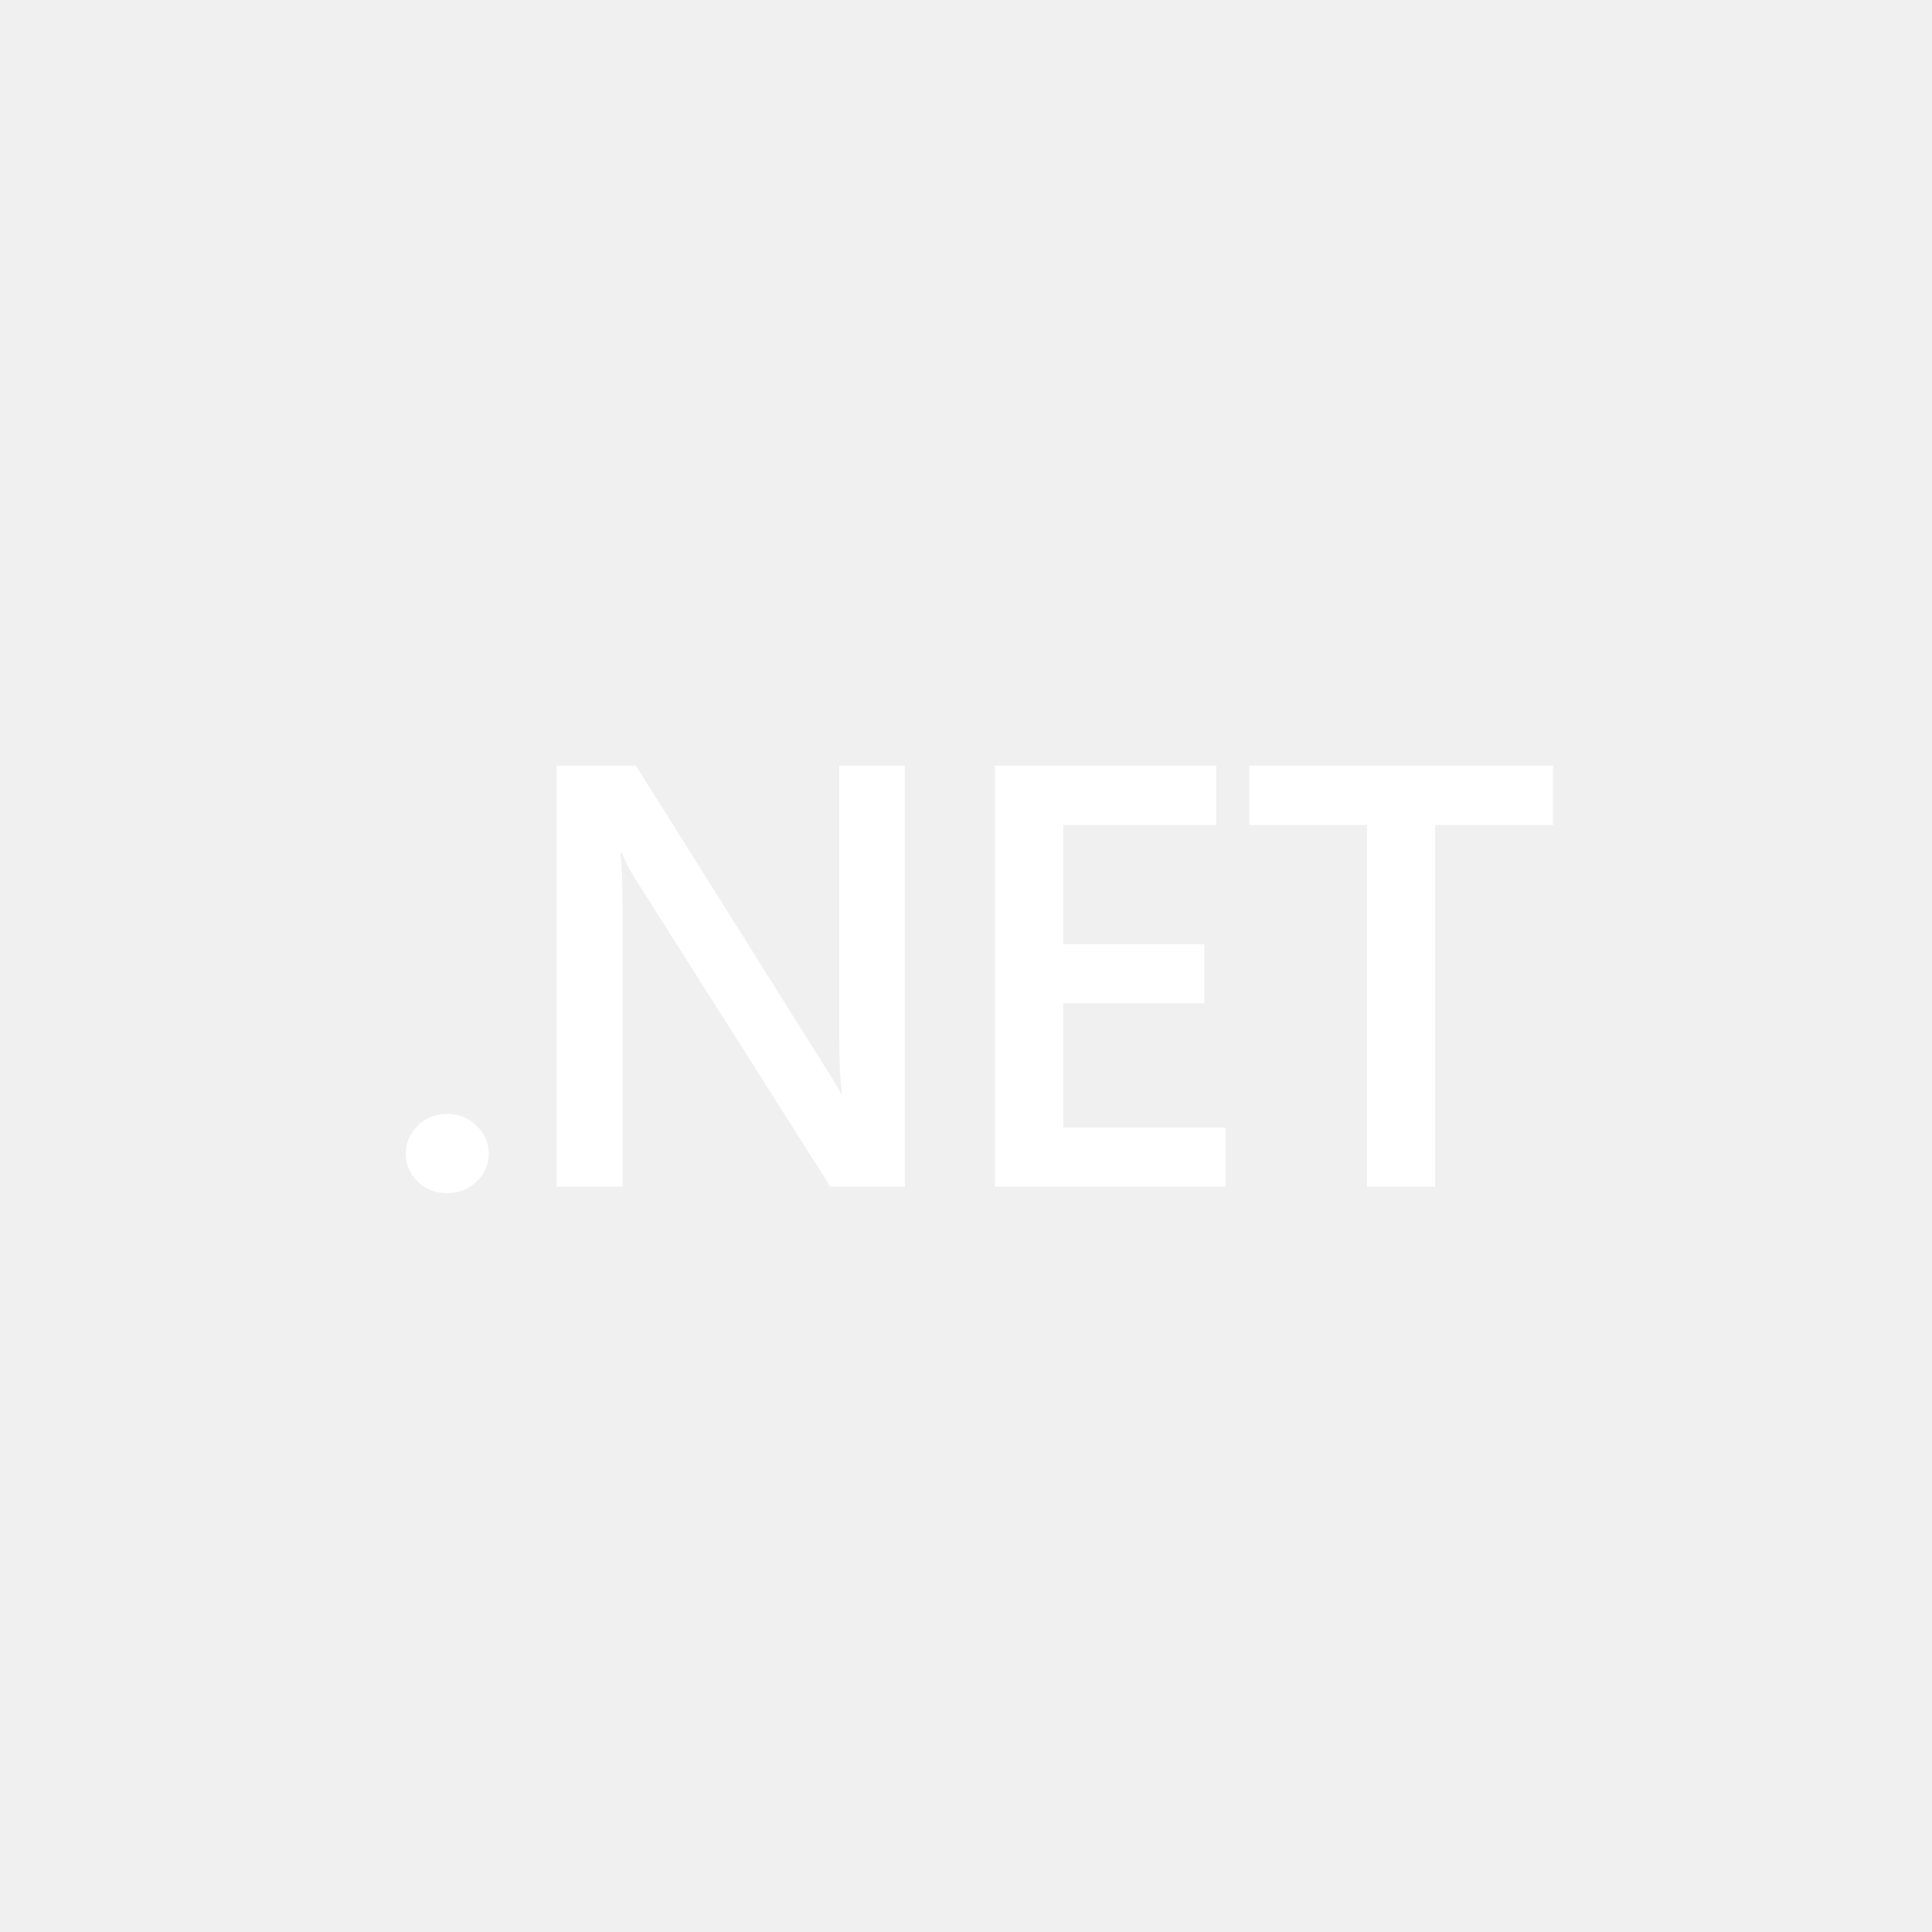
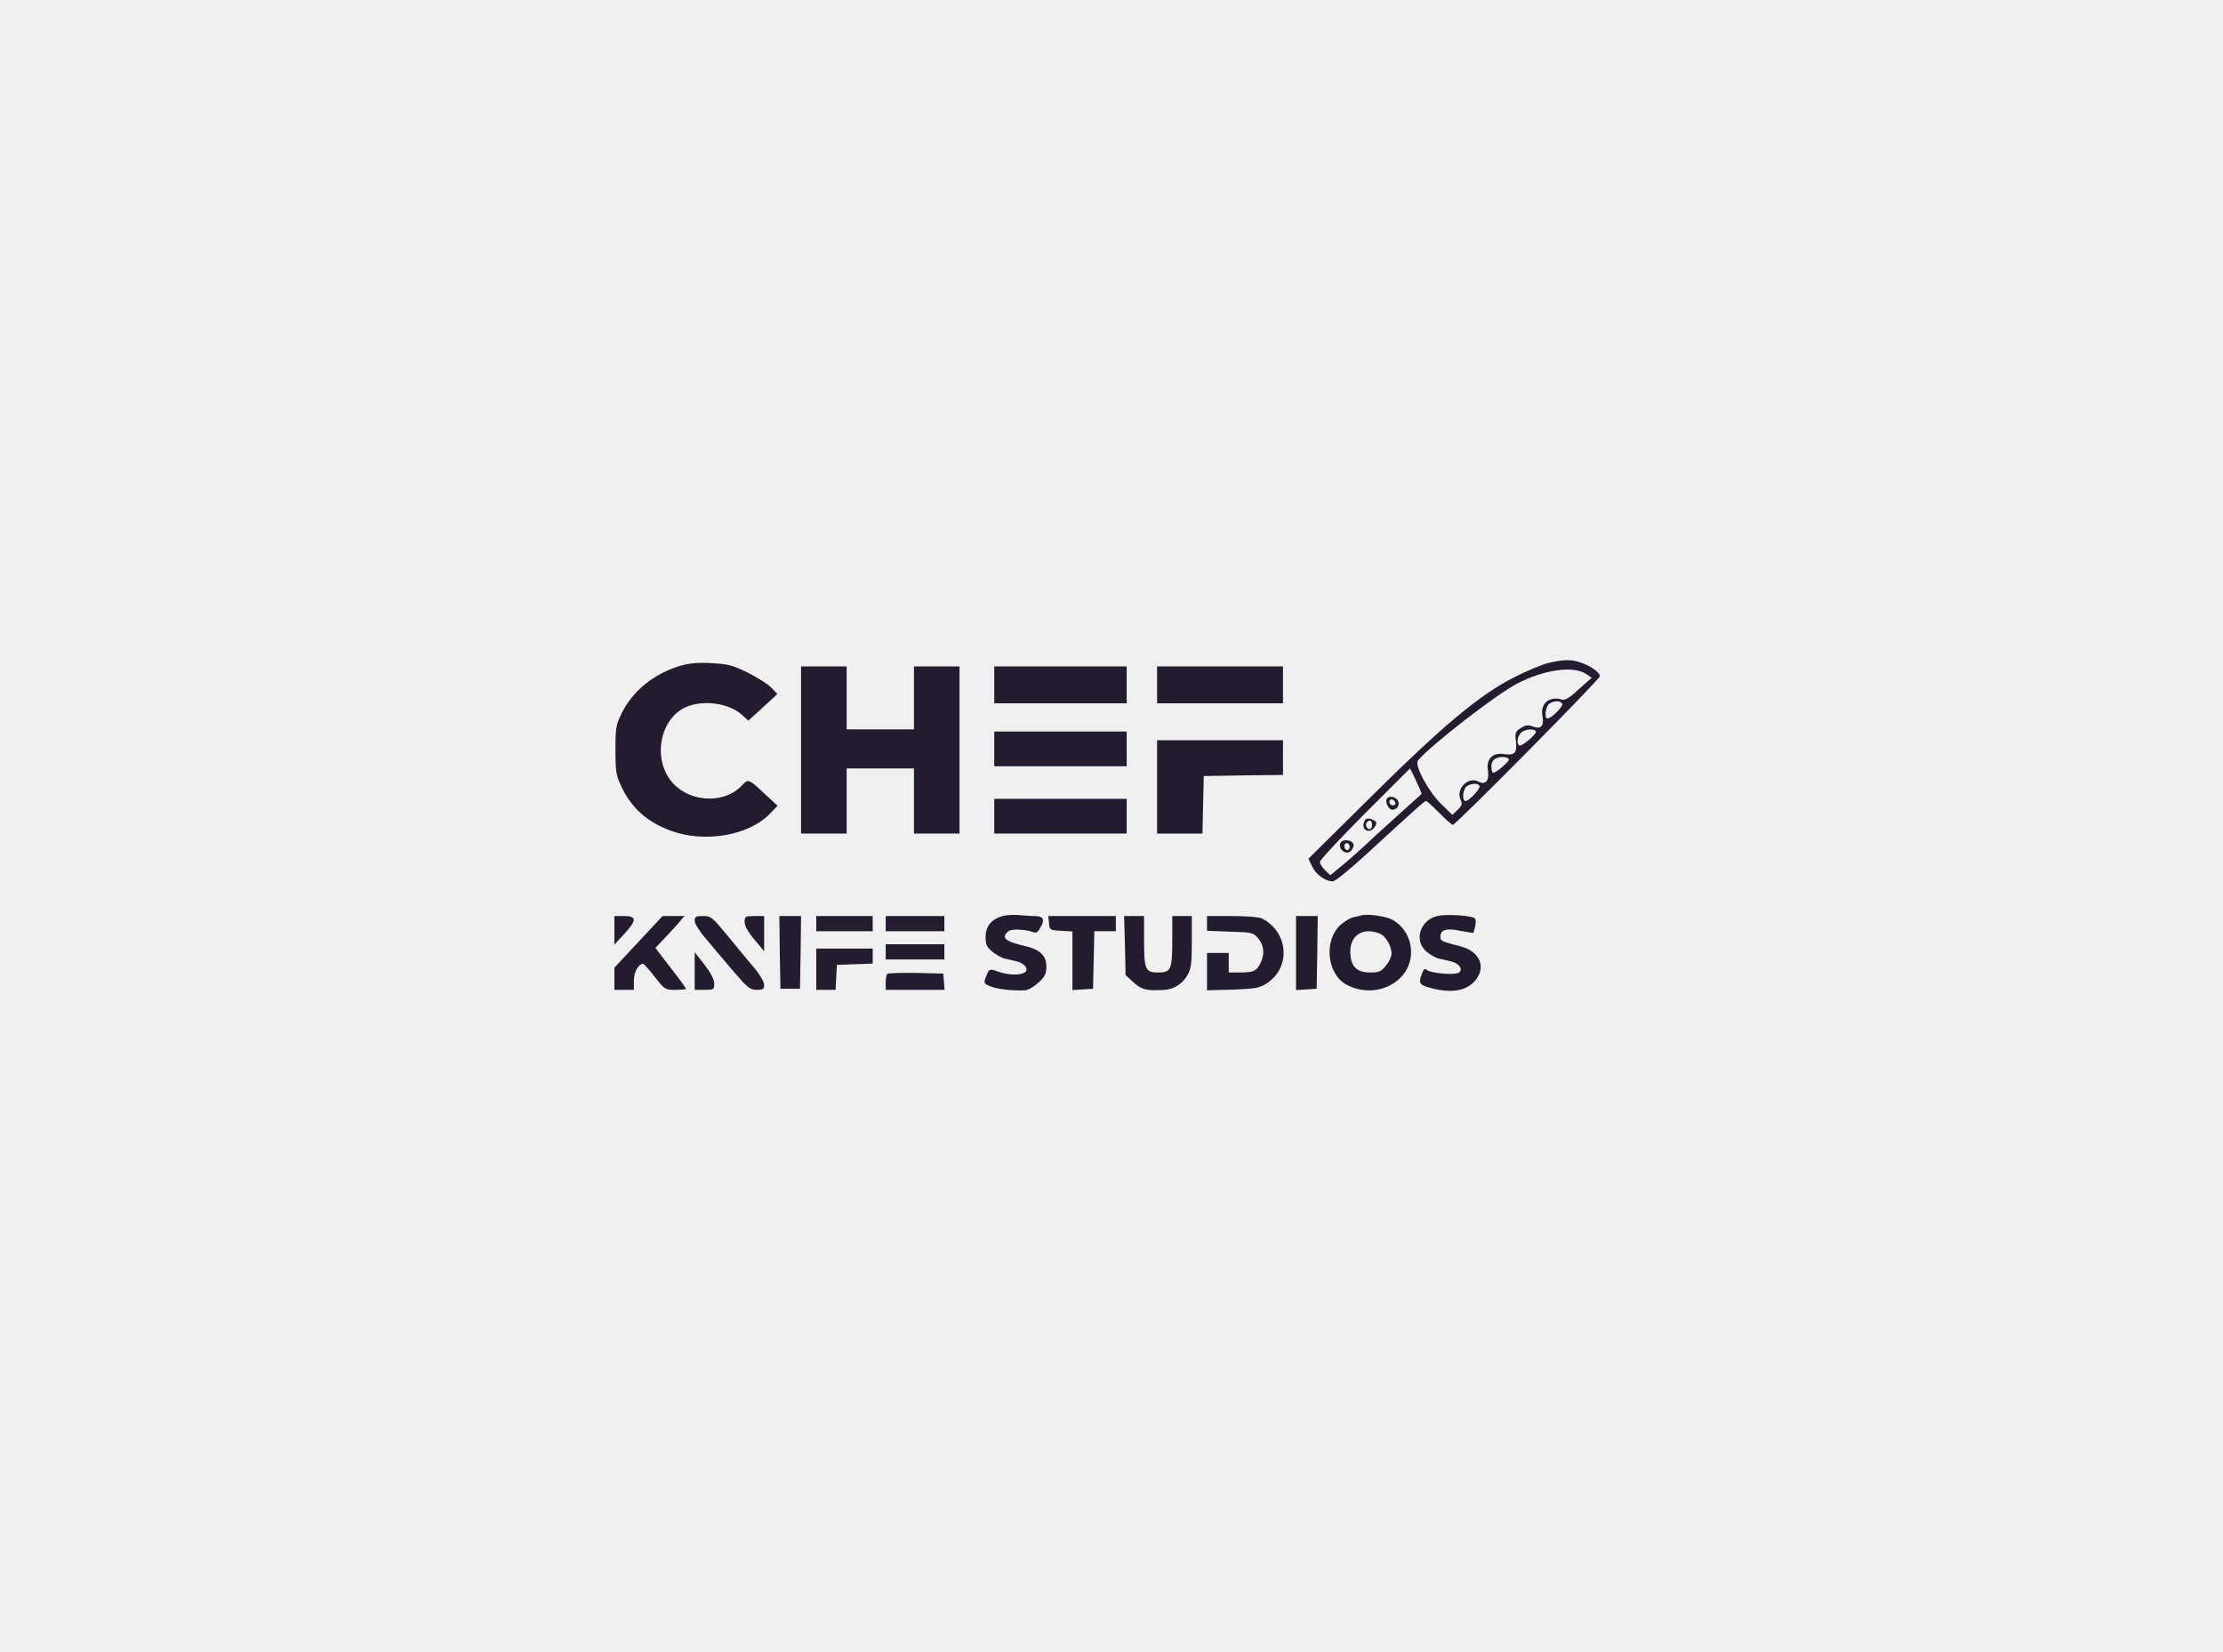
- <svg xmlns="http://www.w3.org/2000/svg" width="456" height="456" viewBox="0 0 456 456" version="1.1" xml:space="preserve" style="fill-rule:evenodd;clip-rule:evenodd;stroke-linejoin:round;stroke-miterlimit:2;">
-   <path d="m 105.5,281.609 c -2.703,0 -5.001,-0.9 -6.893,-2.702 -1.892,-1.848 -2.838,-4.042 -2.838,-6.582 0,-2.587 0.946,-4.804 2.838,-6.652 1.892,-1.848 4.19,-2.772 6.893,-2.772 2.748,0 5.068,0.924 6.96,2.772 1.937,1.848 2.906,4.064 2.906,6.652 0,2.54 -0.968,4.734 -2.906,6.582 -1.892,1.802 -4.212,2.702 -6.96,2.702 z" style="fill:#ffffff;fill-rule:nonzero;stroke-width:0.838" />
-   <path d="M 213.561,280.084 H 195.99 L 149.7,207.054 c -1.171,-1.848 -2.14,-3.765 -2.906,-5.751 h -0.406 c 0.361,2.125 0.541,6.675 0.541,13.65 v 65.132 h -15.543 v -99.36 h 18.719 l 44.737,71.298 c 1.892,2.957 3.109,4.989 3.649,6.098 h 0.27 c -0.45,-2.632 -0.676,-7.09 -0.676,-13.373 v -64.023 h 15.476 z" style="fill:#ffffff;fill-rule:nonzero;stroke-width:0.838" />
-   <path d="m 289.251,280.084 h -54.401 v -99.36 h 52.238 v 13.997 h -36.154 v 28.131 h 33.316 v 13.927 h -33.316 v 29.378 h 38.316 z" style="fill:#ffffff;fill-rule:nonzero;stroke-width:0.838" />
-   <path d="M 366.565,194.721 H 338.722 v 85.363 h -16.084 v -85.363 h -27.775 v -13.997 h 71.701 z" style="fill:#ffffff;fill-rule:nonzero;stroke-width:0.838" />
+ <svg xmlns="http://www.w3.org/2000/svg" version="1.0" width="1024pt" height="761pt" viewBox="0 0 1024 761" preserveAspectRatio="xMidYMid meet">
+   <g transform="translate(0,761) scale(0.1,-0.1)" fill="#241b2e" stroke="none">
+     <path d="M7133 4556 c-29 -7 -99 -36 -156 -65 -160 -81 -327 -220 -661 -551 l-289 -286 17 -35 c17 -37 61 -69 95 -69 12 0 77 53 164 133 222 204 259 237 266 237 4 0 31 -25 61 -55 30 -30 58 -55 62 -55 14 0 678 671 678 685 0 17 -44 48 -89 63 -42 15 -81 14 -148 -2z m172 -50 l27 -18 -59 -53 c-43 -40 -63 -52 -78 -48 -58 18 -101 -18 -90 -75 9 -46 -7 -63 -44 -49 -24 9 -34 7 -56 -7 -25 -16 -27 -23 -22 -62 6 -53 -6 -65 -55 -58 -52 9 -83 -23 -74 -76 7 -46 -11 -68 -43 -51 -47 26 -106 -33 -83 -83 9 -20 7 -27 -14 -47 l-24 -23 -51 50 c-60 58 -125 180 -107 201 56 68 358 302 455 353 124 65 259 84 318 46z m-109 -138 c7 -11 -50 -68 -68 -68 -16 0 -8 59 10 69 23 14 49 14 58 -1z m-121 -127 c6 -11 -65 -72 -77 -65 -13 8 -9 41 8 58 17 17 59 21 69 7z m-125 -131 c0 -11 -59 -60 -71 -60 -5 0 -9 13 -9 28 0 20 7 32 22 39 24 10 58 6 58 -7z m-414 -125 l13 -32 -121 -109 c-67 -60 -131 -119 -142 -130 -12 -12 -52 -47 -89 -79 l-69 -57 -24 23 c-13 12 -24 30 -24 38 0 9 93 109 207 223 l208 208 14 -27 c7 -15 19 -41 27 -58z m279 5 c7 -11 -47 -70 -64 -70 -18 0 -13 58 7 69 22 13 49 14 57 1z" />
+     <path d="M6387 3928 c-6 -18 11 -48 26 -48 23 0 37 22 26 42 -11 20 -45 24 -52 6z m41 -16 c2 -7 -3 -12 -12 -12 -9 0 -16 7 -16 16 0 17 22 14 28 -4z" />
+     <path d="M6284 3825 c-16 -41 27 -60 50 -22 8 14 8 20 -4 27 -22 14 -40 12 -46 -5z m36 -15 c0 -21 -15 -27 -25 -10 -7 12 2 30 16 30 5 0 9 -9 9 -20z" />
+     <path d="M6174 3725 c-10 -25 22 -53 44 -39 9 6 17 20 17 30 0 25 -52 33 -61 9z m41 -25 c-5 -8 -11 -8 -17 -2 -6 6 -7 16 -3 22 5 8 11 8 17 2 6 -6 7 -16 3 -22z" />
+     <path d="M3141 4545 c-124 -35 -225 -115 -277 -220 -27 -55 -29 -69 -29 -170 0 -98 3 -116 26 -166 47 -101 120 -166 229 -206 155 -57 357 -23 455 77 l37 38 -52 48 c-82 77 -83 77 -111 47 -88 -95 -264 -78 -338 33 -72 109 -35 271 73 324 81 39 206 22 267 -36 l26 -24 67 61 67 62 -28 29 c-15 16 -64 47 -108 69 -69 34 -91 40 -165 44 -58 4 -102 0 -139 -10z" />
+     <path d="M3690 4155 l0 -385 105 0 105 0 0 150 0 150 155 0 155 0 0 -150 0 -150 105 0 105 0 0 385 0 385 -105 0 -105 0 0 -145 0 -145 -155 0 -155 0 0 145 0 145 -105 0 -105 0 0 -385z" />
+     <path d="M4580 4455 l0 -85 305 0 305 0 0 85 0 85 -305 0 -305 0 0 -85z" />
+     <path d="M5330 4455 l0 -85 290 0 290 0 0 85 0 85 -290 0 -290 0 0 -85z" />
+     <path d="M4580 4160 l0 -80 305 0 305 0 0 80 0 80 -305 0 -305 0 0 -80z" />
+     <path d="M5330 3985 l0 -215 105 0 104 0 3 133 3 132 183 3 182 2 0 80 0 80 -290 0 -290 0 0 -215z" />
+     <path d="M4580 3850 l0 -80 305 0 305 0 0 80 0 80 -305 0 -305 0 0 -80z" />
+     <path d="M4622 3391 c-54 -14 -82 -47 -82 -97 0 -35 5 -47 31 -68 17 -14 43 -29 57 -32 15 -3 40 -9 56 -13 37 -9 57 -37 36 -51 -21 -14 -78 -12 -123 4 -39 15 -41 14 -57 -28 -9 -25 -7 -28 23 -40 31 -13 102 -21 159 -18 15 1 42 17 62 36 30 27 36 41 36 73 0 50 -28 78 -95 94 -96 22 -116 39 -80 69 15 12 79 9 117 -5 12 -5 21 3 33 26 19 35 10 49 -31 49 -12 0 -41 2 -65 4 -24 3 -59 1 -77 -3z" />
+     <path d="M6275 3394 c-11 -3 -30 -7 -42 -10 -13 -2 -38 -18 -57 -34 -80 -71 -64 -229 28 -277 134 -70 296 13 296 151 0 64 -35 122 -90 151 -29 14 -105 25 -135 19z m79 -84 c28 -10 56 -57 56 -94 0 -13 -12 -38 -26 -55 -22 -27 -32 -31 -74 -31 -62 0 -90 30 -90 97 0 75 59 112 134 83z" />
+     <path d="M6620 3390 c-80 -20 -108 -114 -49 -164 17 -14 43 -29 57 -32 15 -3 40 -9 56 -13 38 -9 57 -37 36 -52 -18 -12 -128 -3 -146 12 -11 9 -16 5 -24 -16 -16 -42 -12 -51 28 -63 99 -29 172 -20 215 28 55 62 26 136 -64 160 -89 23 -94 25 -94 44 0 33 28 42 91 28 32 -6 59 -10 61 -9 1 2 6 17 9 34 4 22 2 32 -9 36 -30 11 -132 16 -167 7z" />
+     <path d="M2830 3324 l0 -66 45 49 c59 64 59 83 0 83 l-45 0 0 -66z" />
+     <path d="M2941 3271 l-111 -119 0 -51 0 -51 45 0 45 0 0 43 c0 40 21 77 43 77 3 0 27 -27 53 -60 46 -59 48 -60 95 -60 27 0 49 2 49 5 0 3 -32 47 -71 97 l-70 91 48 51 c27 28 57 61 67 74 l19 22 -50 0 -51 0 -111 -119z" />
+     <path d="M3200 3367 c0 -12 23 -49 53 -83 28 -34 85 -101 125 -148 66 -77 77 -86 108 -86 29 0 34 3 34 23 0 13 -19 46 -42 74 -24 27 -78 94 -122 147 -75 91 -80 96 -117 96 -34 0 -39 -3 -39 -23z" />
+     <path d="M3430 3363 c0 -18 16 -47 45 -81 l45 -54 0 81 0 81 -45 0 c-42 0 -45 -2 -45 -27z" />
+     <path d="M3592 3223 l3 -168 45 0 45 0 3 168 2 167 -50 0 -50 0 2 -167z" />
+     <path d="M3760 3355 l0 -35 130 0 130 0 0 35 0 35 -130 0 -130 0 0 -35z" />
+     <path d="M4080 3355 l0 -35 135 0 135 0 0 35 0 35 -135 0 -135 0 0 -35z" />
+     <path d="M4832 3358 c3 -32 4 -33 56 -36 l52 -3 0 -135 0 -135 48 3 47 3 3 133 3 132 49 0 50 0 0 35 0 35 -156 0 -155 0 3 -32z" />
+     <path d="M5182 3254 l3 -136 37 -34 c38 -34 60 -39 143 -34 43 2 85 30 106 70 16 28 19 57 19 152 l0 118 -45 0 -45 0 0 -111 c0 -136 -6 -149 -65 -149 -59 0 -65 13 -65 149 l0 111 -46 0 -46 0 4 -136z" />
+     <path d="M5560 3356 l0 -34 106 -4 c102 -3 107 -4 130 -31 27 -32 31 -75 9 -116 -17 -35 -32 -41 -96 -41 l-49 0 0 45 0 45 -50 0 -50 0 0 -86 0 -86 118 3 c101 4 122 7 154 27 116 72 105 237 -19 301 -12 6 -71 11 -137 11 l-116 0 0 -34z" />
+     <path d="M5970 3219 l0 -170 48 3 47 3 3 168 2 167 -50 0 -50 0 0 -171z" />
+     <path d="M4080 3225 l0 -35 135 0 135 0 0 35 0 35 -135 0 -135 0 0 -35z" />
+     <path d="M3760 3145 l0 -95 45 0 44 0 3 58 3 57 83 3 82 3 0 34 0 35 -130 0 -130 0 0 -95z" />
+     <path d="M3200 3137 l0 -87 45 0 c43 0 45 1 45 29 0 19 -16 49 -45 87 l-45 57 0 -86z" />
+     <path d="M4087 3124 c-4 -4 -7 -22 -7 -41 l0 -33 136 0 135 0 -3 38 -3 37 -126 3 c-69 1 -128 -1 -132 -4z" />
+   </g>
</svg>
